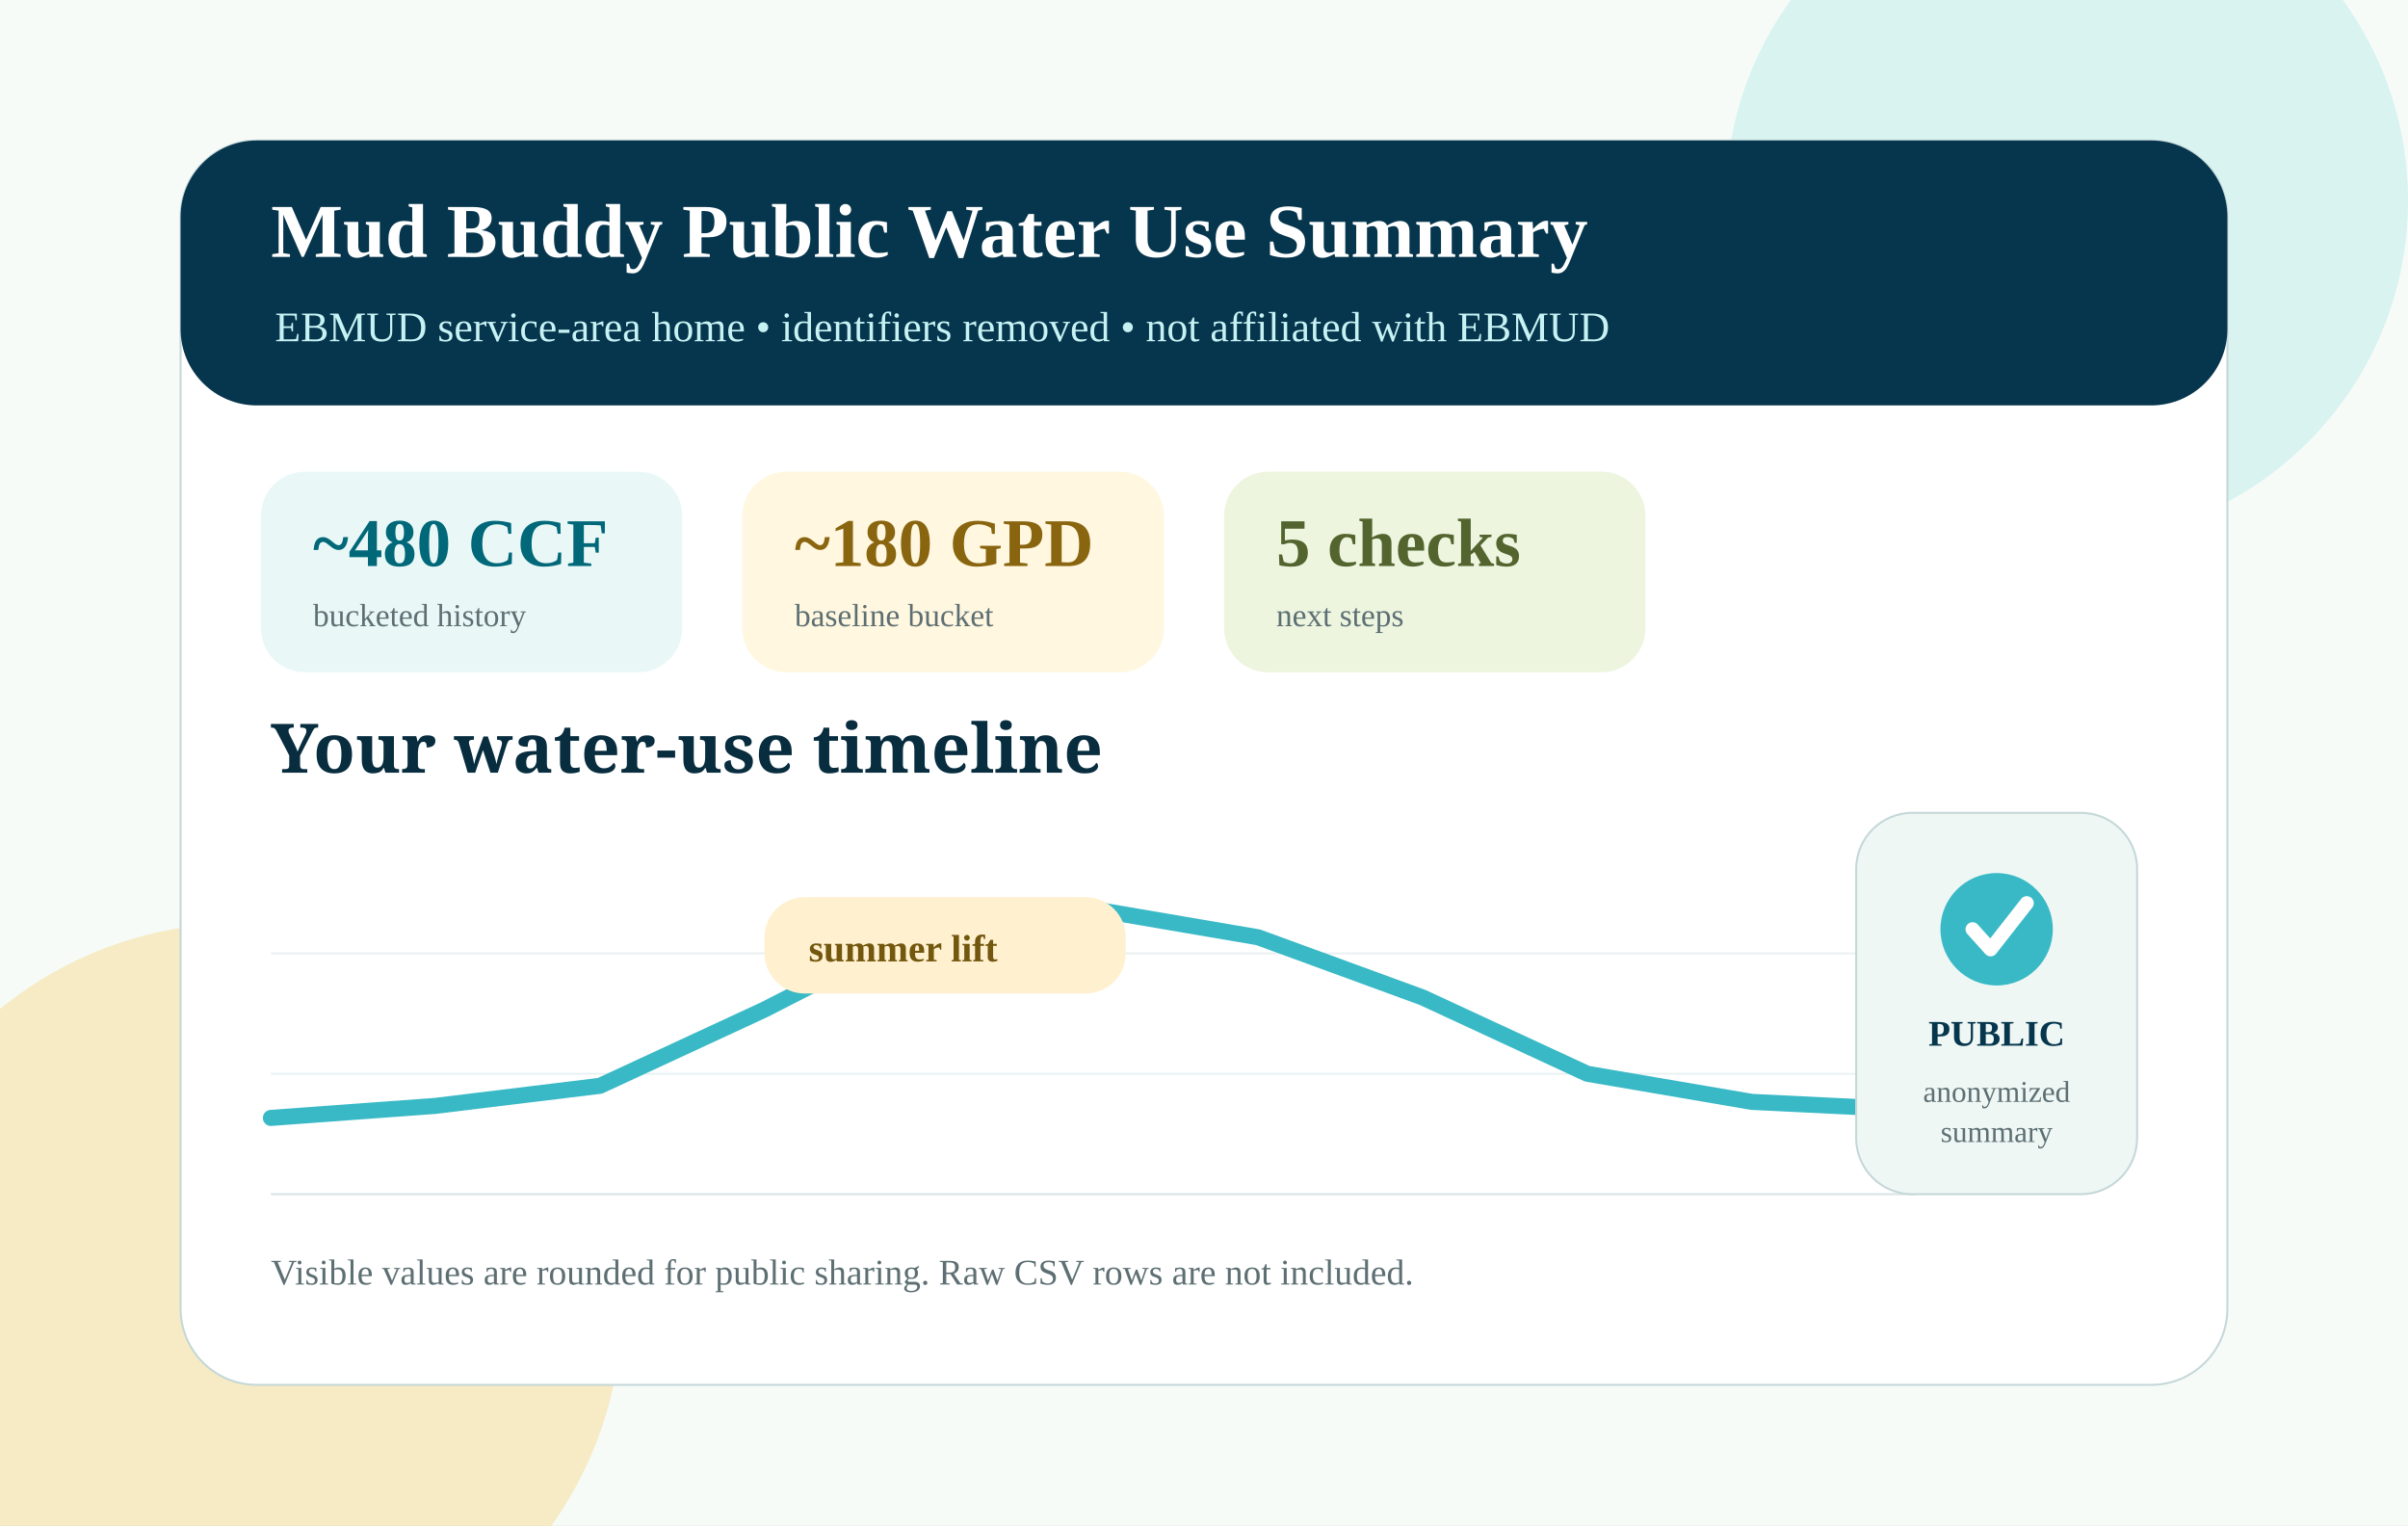
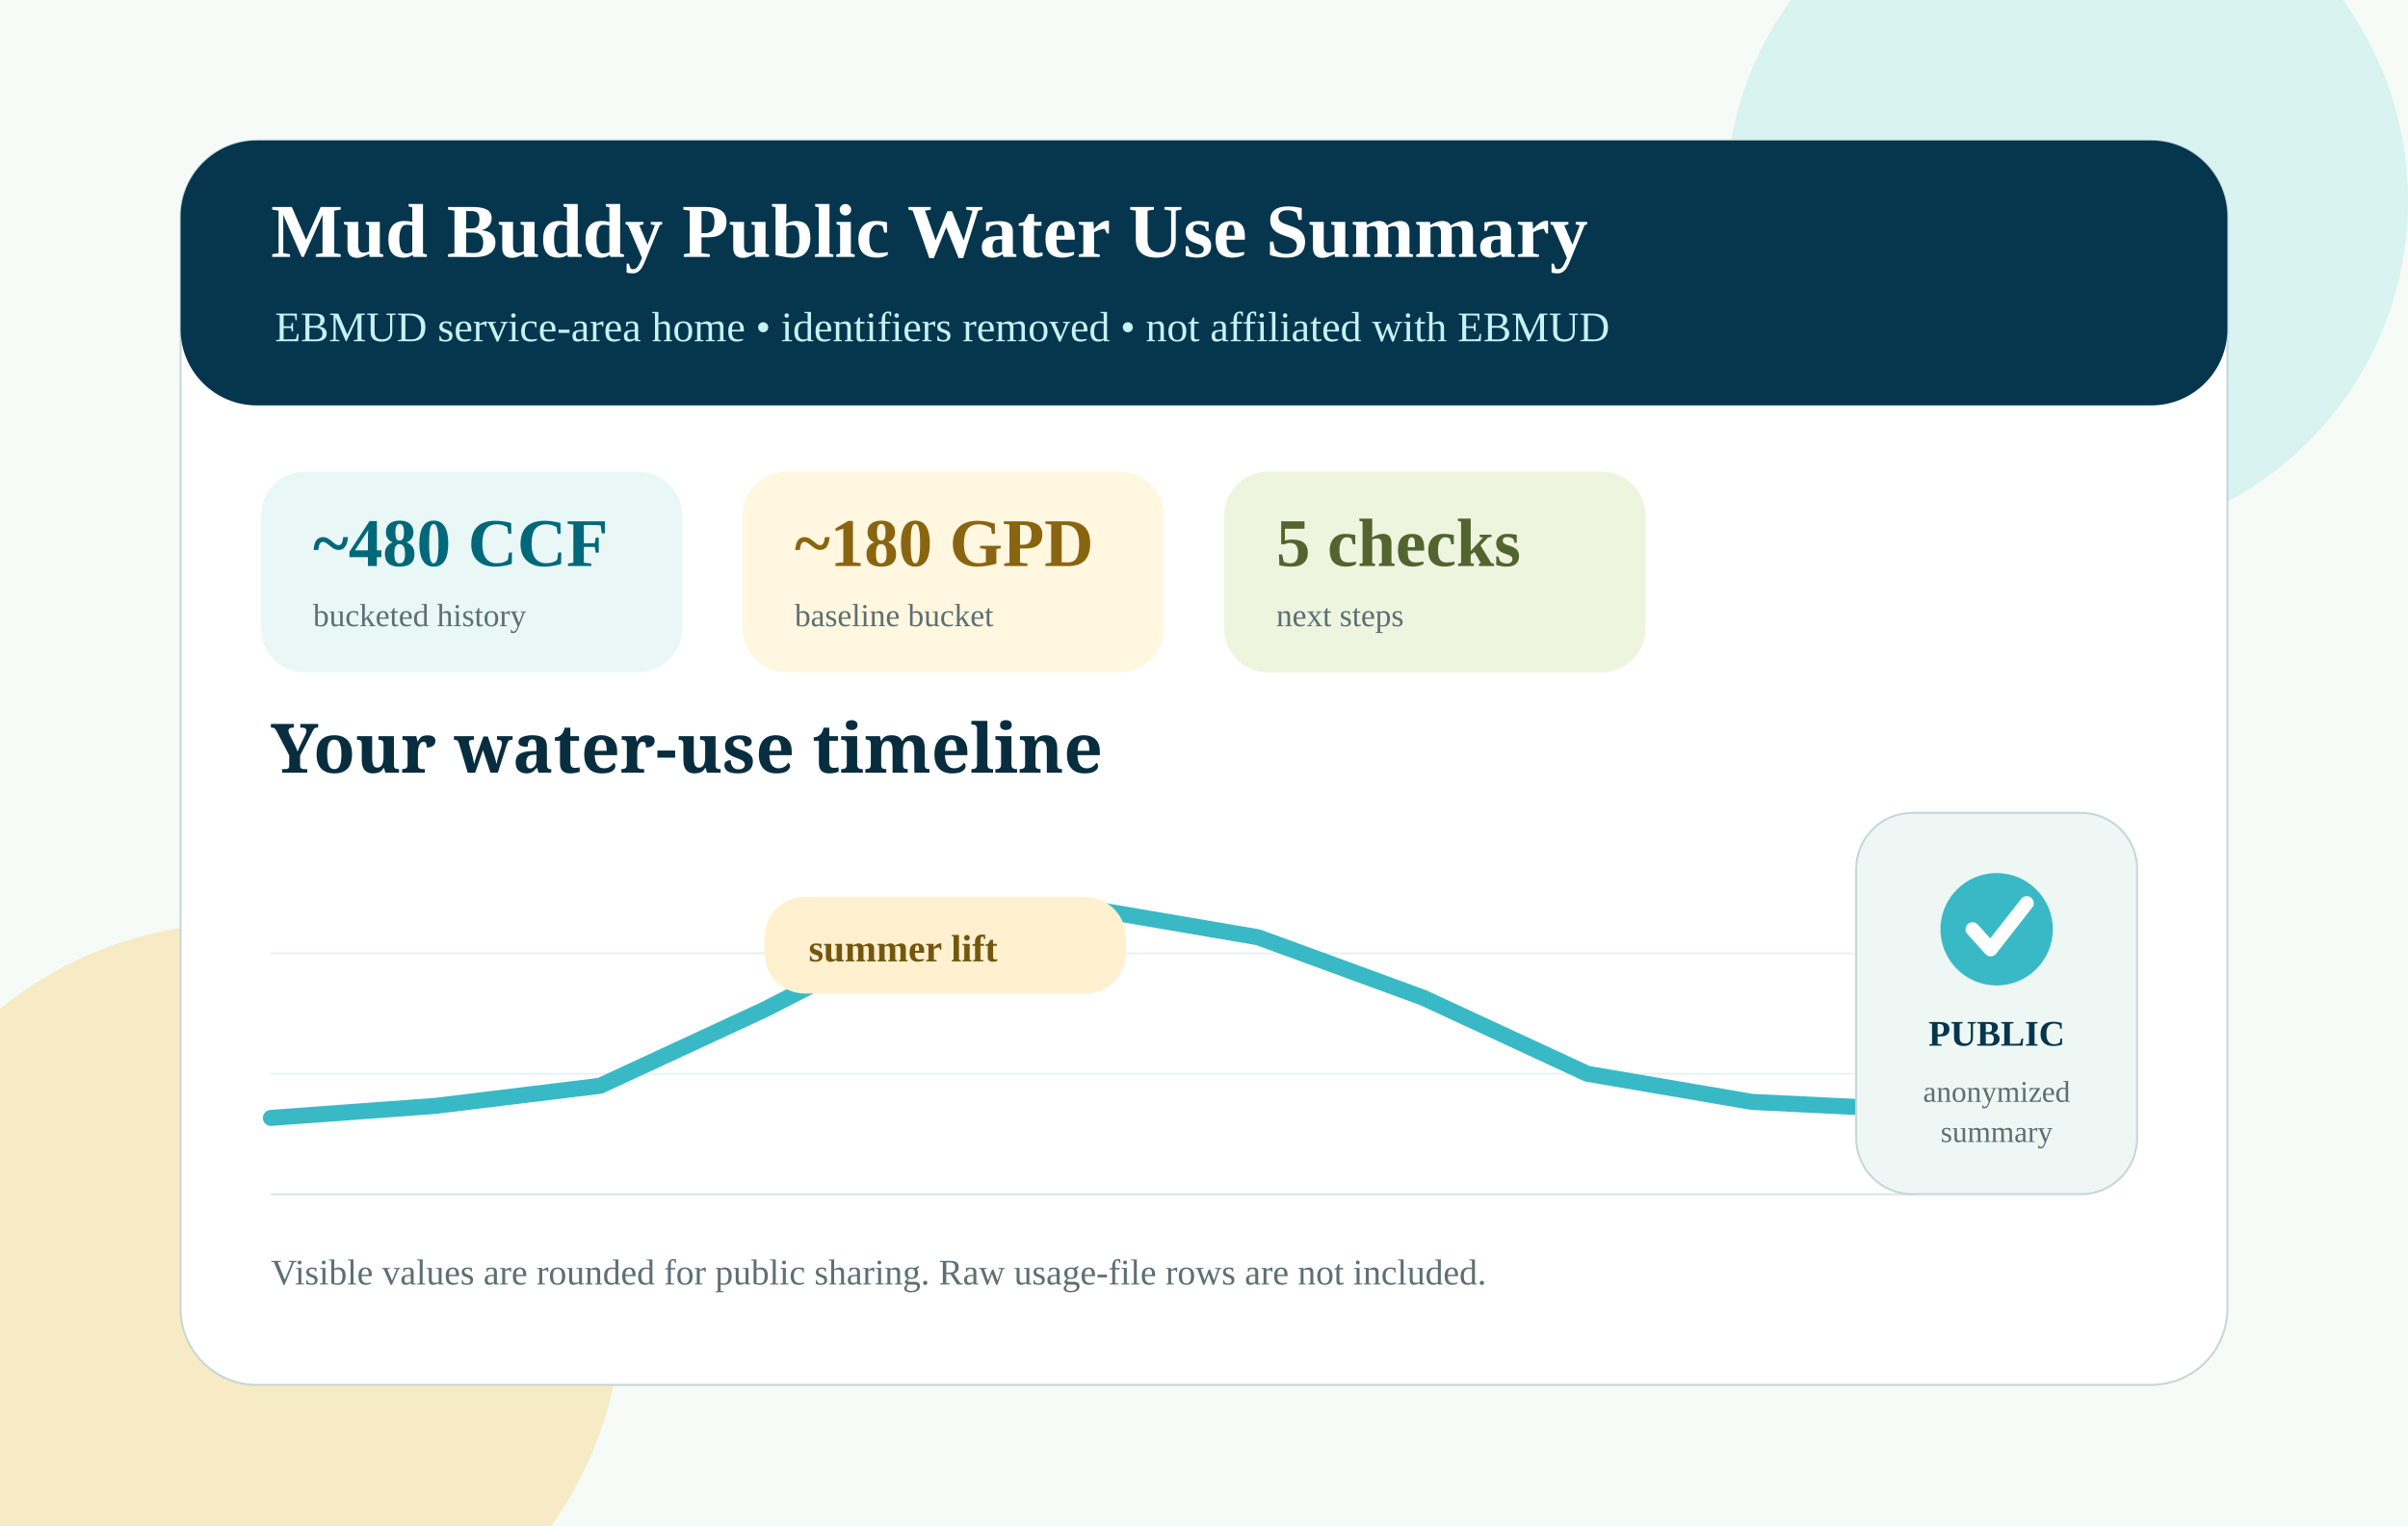
<svg xmlns="http://www.w3.org/2000/svg" width="1200" height="760" viewBox="0 0 1200 760" role="img" aria-labelledby="title desc">
  <rect width="1200" height="760" fill="#f6fbf8" />
  <circle cx="1030" cy="100" r="170" fill="#d8f3f0" />
  <circle cx="120" cy="650" r="190" fill="#f5df9b" opacity=".55" />
  <rect x="90" y="70" width="1020" height="620" rx="38" fill="#ffffff" stroke="#c5d7d8" />
  <rect x="90" y="70" width="1020" height="132" rx="38" fill="#06364d" />
  <text x="135" y="128" fill="#fff" font-family="Source Sans 3, Arial" font-size="38" font-weight="800">Mud Buddy Public Water Use Summary</text>
  <text x="137" y="170" fill="#c7f2f4" font-family="Source Sans 3, Arial" font-size="21">EBMUD service-area home • identifiers removed • not affiliated with EBMUD</text>
  <g font-family="Source Sans 3, Arial">
    <rect x="130" y="235" width="210" height="100" rx="22" fill="#e9f8f7" />
    <text x="156" y="282" font-size="34" font-weight="900" fill="#006879">~480 CCF</text>
    <text x="156" y="312" font-size="16" fill="#5d6f73">bucketed history</text>
    <rect x="370" y="235" width="210" height="100" rx="22" fill="#fff7df" />
    <text x="396" y="282" font-size="34" font-weight="900" fill="#8a6510">~180 GPD</text>
    <text x="396" y="312" font-size="16" fill="#5d6f73">baseline bucket</text>
    <rect x="610" y="235" width="210" height="100" rx="22" fill="#edf5df" />
    <text x="636" y="282" font-size="34" font-weight="900" fill="#53642f">5 checks</text>
    <text x="636" y="312" font-size="16" fill="#5d6f73">next steps</text>
  </g>
  <g transform="translate(135 385)">
    <text x="0" y="0" font-family="Newsreader, Georgia" font-size="34" font-weight="700" fill="#082d3f">Your water-use timeline</text>
    <line x1="0" y1="210" x2="820" y2="210" stroke="#d8e4e5" />
    <line x1="0" y1="150" x2="820" y2="150" stroke="#eaf1f1" />
    <line x1="0" y1="90" x2="820" y2="90" stroke="#eaf1f1" />
    <polyline points="0,172 82,166 164,156 246,118 328,76 410,68 492,82 574,112 656,150 738,164 820,168" fill="none" stroke="#39b9c6" stroke-width="8" stroke-linecap="round" stroke-linejoin="round" />
    <rect x="246" y="62" width="180" height="48" rx="20" fill="#fff0cf" />
    <text x="268" y="94" font-family="Source Sans 3, Arial" font-size="19" font-weight="800" fill="#73570e">summer lift</text>
-     <text x="0" y="255" font-family="Source Sans 3, Arial" font-size="18" fill="#5d6f73">Visible values are rounded for public sharing. Raw CSV rows are not included.</text>
+     <text x="0" y="255" font-family="Source Sans 3, Arial" font-size="18" fill="#5d6f73">Visible values are rounded for public sharing. Raw usage-file rows are not included.</text>
  </g>
  <g transform="translate(925 405)" font-family="Source Sans 3, Arial">
    <rect width="140" height="190" rx="28" fill="#eef7f4" stroke="#c5d7d8" />
    <circle cx="70" cy="58" r="28" fill="#39b9c6" />
    <path d="M58 58l9 10 18-23" fill="none" stroke="#fff" stroke-width="7" stroke-linecap="round" stroke-linejoin="round" />
    <text x="70" y="116" text-anchor="middle" font-size="18" font-weight="900" fill="#06364d">PUBLIC</text>
    <text x="70" y="144" text-anchor="middle" font-size="15" fill="#5d6f73">anonymized</text>
    <text x="70" y="164" text-anchor="middle" font-size="15" fill="#5d6f73">summary</text>
  </g>
</svg>
